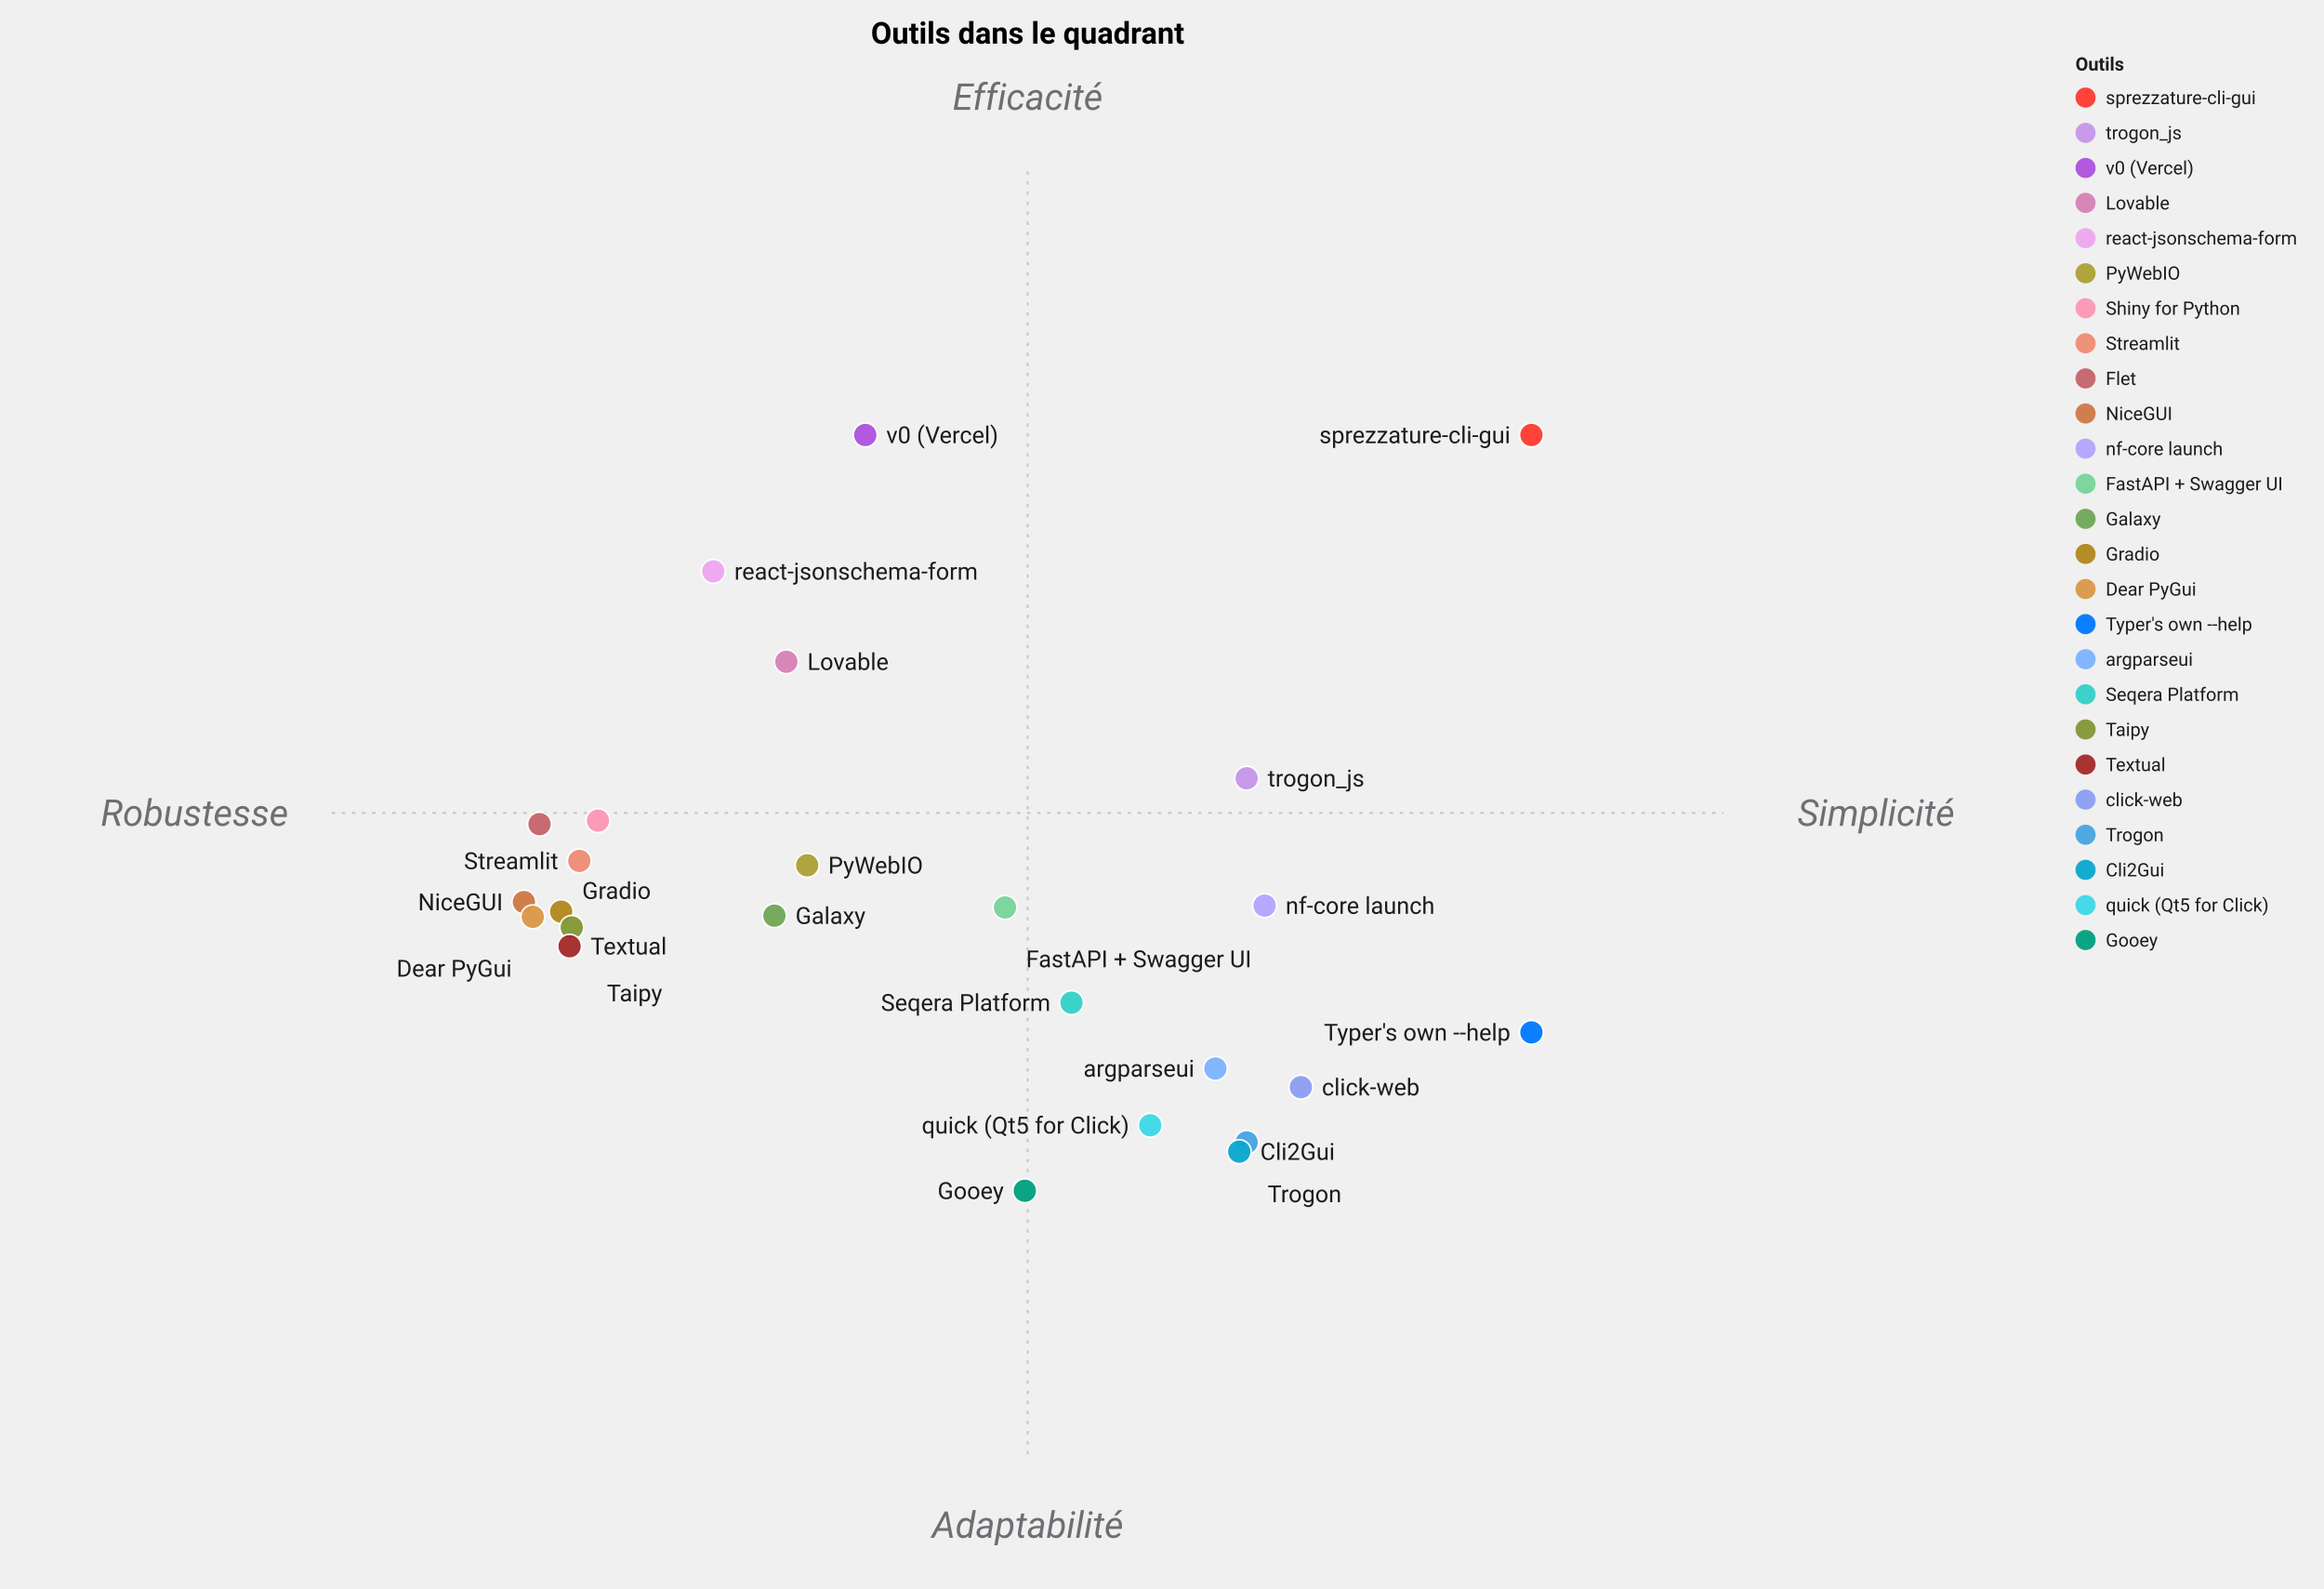
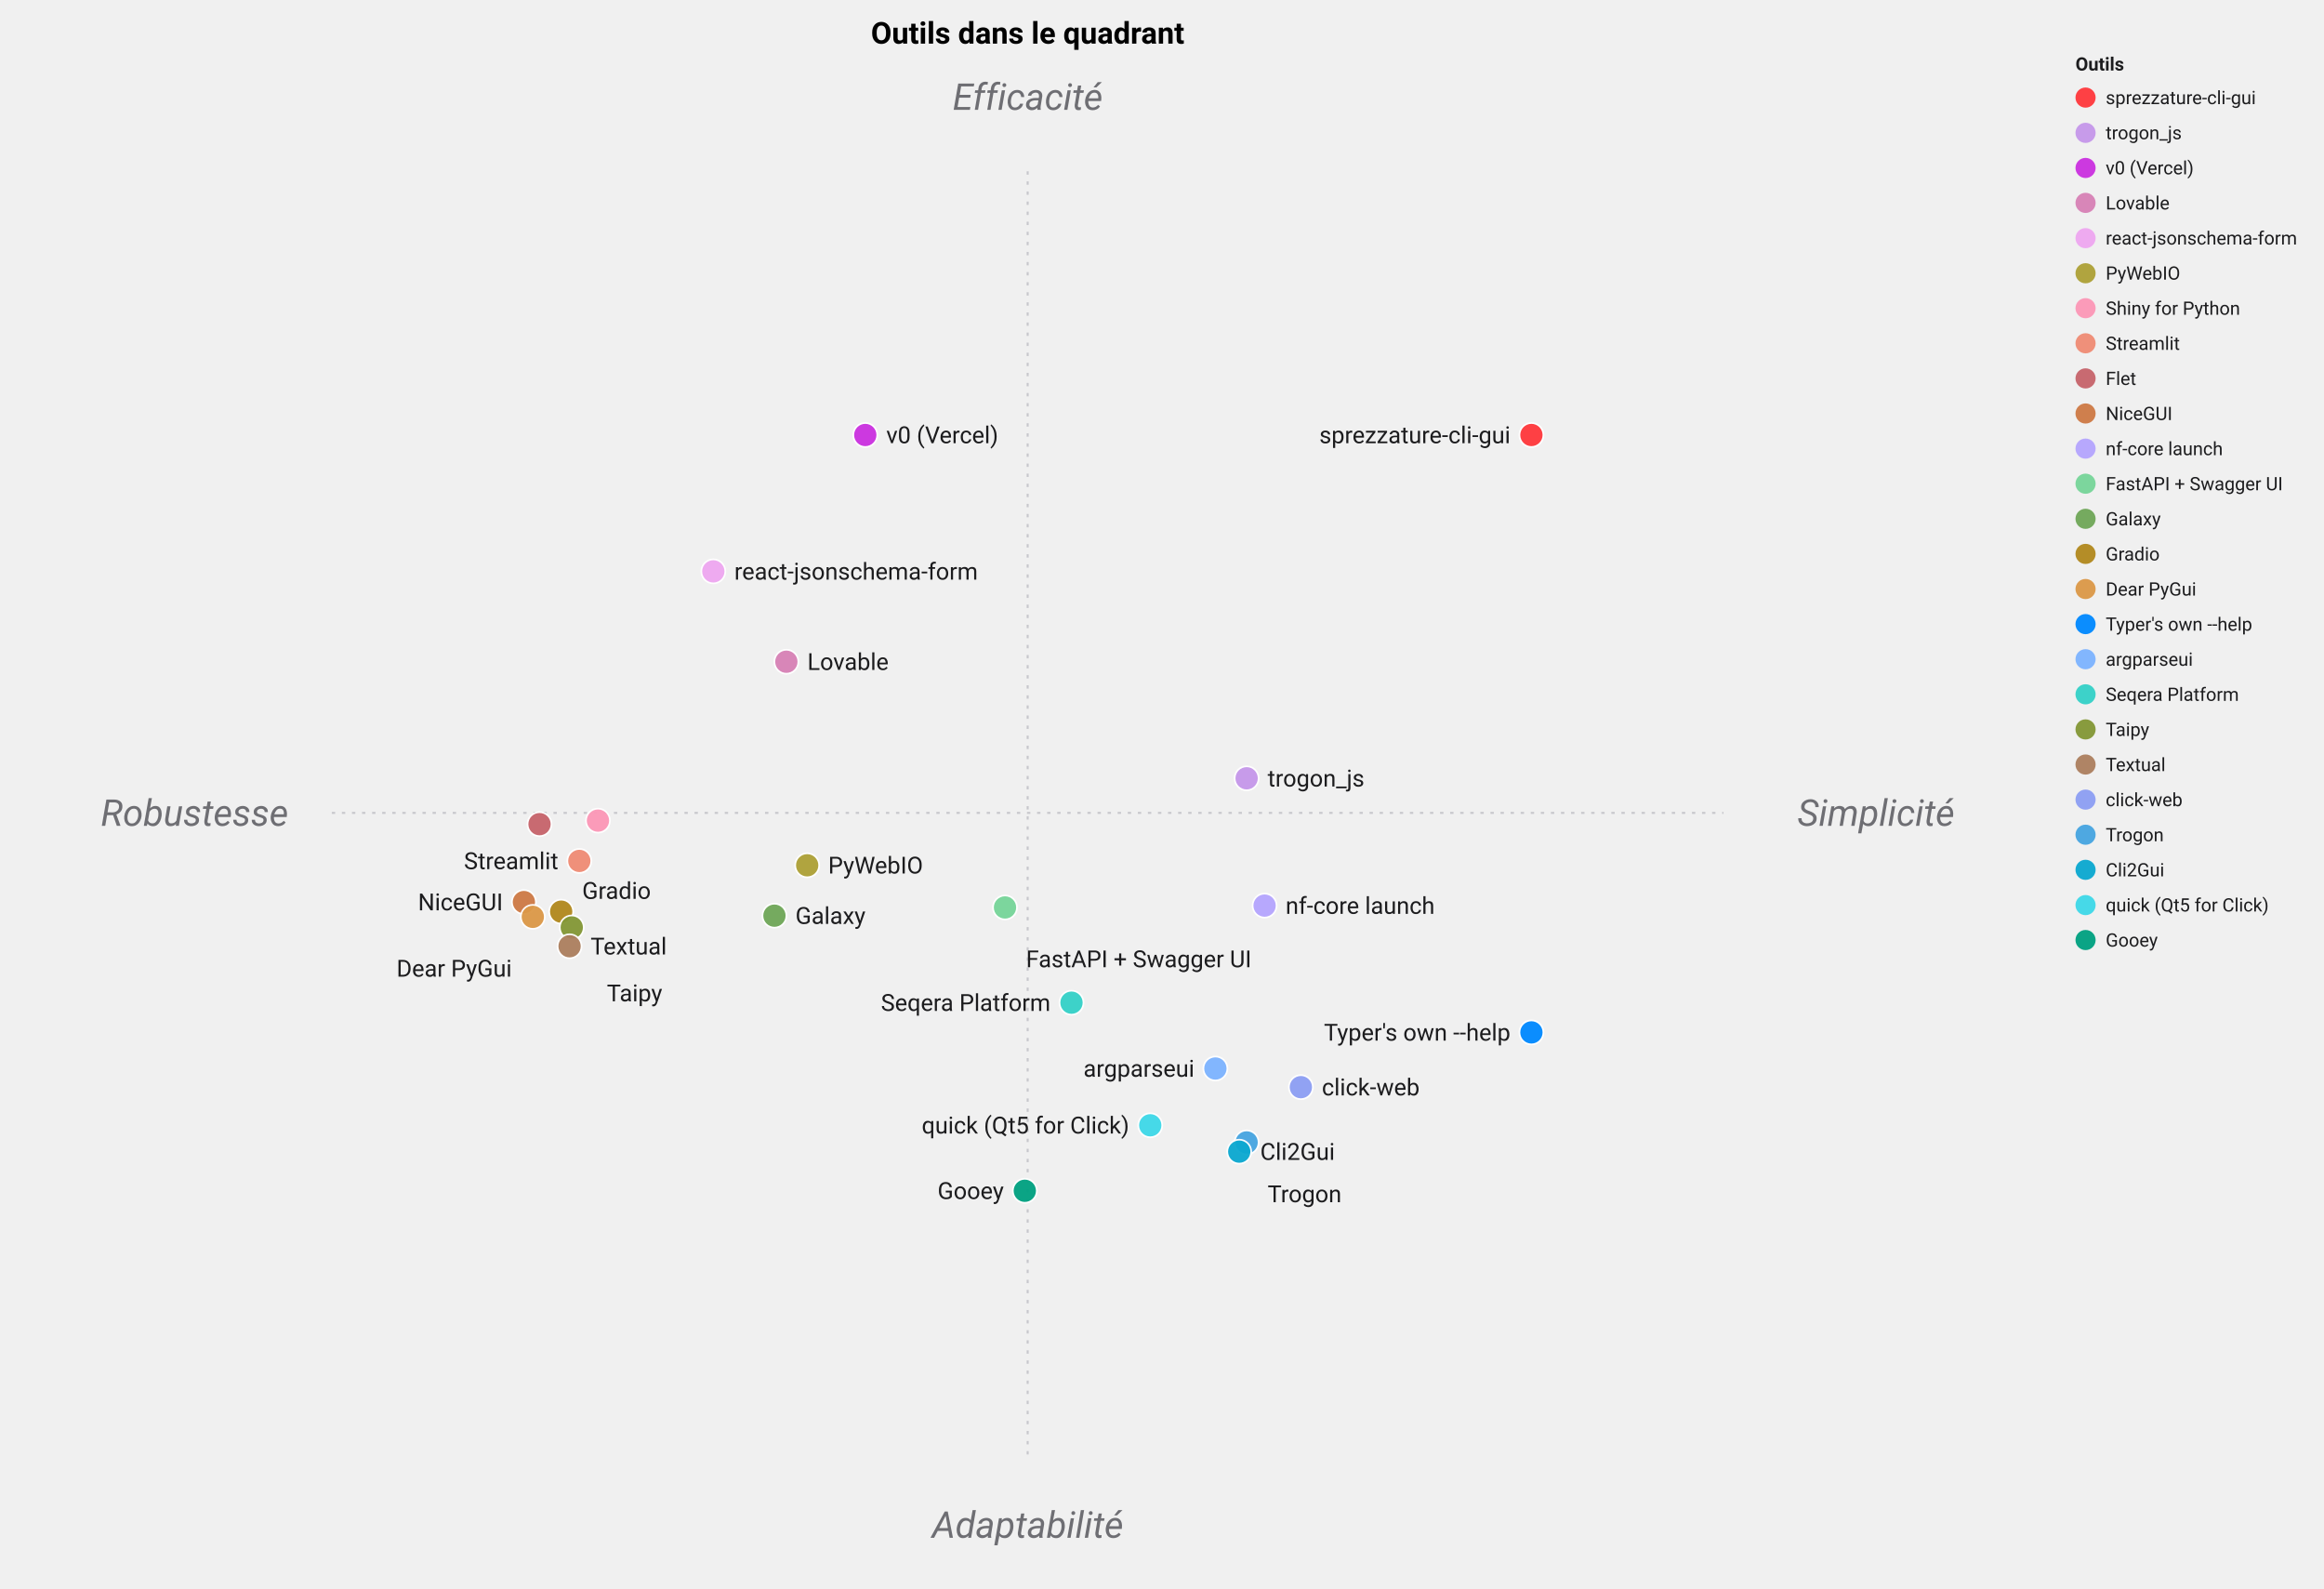
<svg xmlns="http://www.w3.org/2000/svg" width="1384" height="946" viewBox="0 0 1384 946" role="img" aria-labelledby="sp-title sp-desc" font-family="Roboto, -apple-system, Helvetica, Arial, sans-serif">
  <style>.sp-dot{cursor:pointer}.sp-dot:hover circle,.sp-dot:focus circle{stroke-width:2.4}.sp-dot:hover,.sp-dot:focus{filter:brightness(1.08);outline:none}</style>
  <line x1="197.6" y1="484.0" x2="1026.4" y2="484.0" stroke="#C7C7CC" stroke-width="1.2" stroke-dasharray="2,4" />
  <line x1="612.0" y1="866.0" x2="612.0" y2="102.0" stroke="#C7C7CC" stroke-width="1.2" stroke-dasharray="2,4" />
  <text data-pole="right" x="1164.0" y="491.7" font-size="22" font-style="italic" fill="#6E6E73" text-anchor="end">Simplicité</text>
  <text data-pole="left" x="60.0" y="491.7" font-size="22" font-style="italic" fill="#6E6E73" text-anchor="start">Robustesse</text>
  <text data-pole="top" x="612.0" y="65.4" font-size="22" font-style="italic" fill="#6E6E73" text-anchor="middle">Efficacité</text>
  <text data-pole="bottom" x="612.0" y="915.6" font-size="22" font-style="italic" fill="#6E6E73" text-anchor="middle">Adaptabilité</text>
  <g class="sp-dot" tabindex="0" role="img" aria-label="Outils: sprezzature-cli-gui Zéro configuration dans l'outil enveloppé: 5 Sortie statique hébergeable: 5 Aucune dépendance ajoutée à la cible: 5 Analyseurs d'arguments lus automatiquement: 4 Outils en ligne de commande hors Python: 4 Fidélité de la lecture: 4 Exécution de la commande enveloppée: 1 Flux de journal en direct: 1 Maîtrise du rendu: 2 Accessibilité du formulaire produit: 5 Interface garantie conforme à l'outil: 4 Légèreté de l'installation: 5 Gratuit et auto-hébergeable: 5 Maturité et écosystème: 1">
-     <circle cx="912.0" cy="259.0" r="7.14" fill="#FF3B30" stroke="white" stroke-width="1" opacity="0.95" />
+     <circle cx="912.0" cy="259.0" r="7.14" fill="#FF383C" stroke="white" stroke-width="1" opacity="0.95" />
  </g>
  <text x="899.5" y="263.9" font-size="14" fill="#1C1C1E" text-anchor="end">sprezzature-cli-gui</text>
  <g class="sp-dot" tabindex="0" role="img" aria-label="Outils: Gooey Zéro configuration dans l'outil enveloppé: 2 Sortie statique hébergeable: 1 Aucune dépendance ajoutée à la cible: 1 Analyseurs d'arguments lus automatiquement: 2 Outils en ligne de commande hors Python: 1 Fidélité de la lecture: 4 Exécution de la commande enveloppée: 5 Flux de journal en direct: 5 Maîtrise du rendu: 3 Accessibilité du formulaire produit: 2 Interface garantie conforme à l'outil: 5 Légèreté de l'installation: 2 Gratuit et auto-hébergeable: 5 Maturité et écosystème: 5">
    <circle cx="610.3" cy="709.0" r="7.14" fill="#00A180" stroke="white" stroke-width="1" opacity="0.95" />
  </g>
  <text x="597.8" y="713.9" font-size="14" fill="#1C1C1E" text-anchor="end">Gooey</text>
  <g class="sp-dot" tabindex="0" role="img" aria-label="Outils: Trogon Zéro configuration dans l'outil enveloppé: 2 Sortie statique hébergeable: 1 Aucune dépendance ajoutée à la cible: 1 Analyseurs d'arguments lus automatiquement: 3 Outils en ligne de commande hors Python: 1 Fidélité de la lecture: 5 Exécution de la commande enveloppée: 5 Flux de journal en direct: 3 Maîtrise du rendu: 2 Accessibilité du formulaire produit: 2 Interface garantie conforme à l'outil: 5 Légèreté de l'installation: 3 Gratuit et auto-hébergeable: 5 Maturité et écosystème: 4">
    <circle cx="742.4" cy="680.2" r="7.14" fill="#46A5E1" stroke="white" stroke-width="1" opacity="0.95" />
  </g>
  <text x="754.9" y="715.8" font-size="14" fill="#1C1C1E" text-anchor="start">Trogon</text>
  <g class="sp-dot" tabindex="0" role="img" aria-label="Outils: trogon_js Zéro configuration dans l'outil enveloppé: 2 Sortie statique hébergeable: 4 Aucune dépendance ajoutée à la cible: 2 Analyseurs d'arguments lus automatiquement: 2 Outils en ligne de commande hors Python: 1 Fidélité de la lecture: 4 Exécution de la commande enveloppée: 2 Flux de journal en direct: 1 Maîtrise du rendu: 3 Accessibilité du formulaire produit: 2 Interface garantie conforme à l'outil: 3 Légèreté de l'installation: 4 Gratuit et auto-hébergeable: 5 Maturité et écosystème: 1">
    <circle cx="742.4" cy="463.4" r="7.14" fill="#C597EA" stroke="white" stroke-width="1" opacity="0.95" />
  </g>
  <text x="754.9" y="468.3" font-size="14" fill="#1C1C1E" text-anchor="start">trogon_js</text>
  <g class="sp-dot" tabindex="0" role="img" aria-label="Outils: click-web Zéro configuration dans l'outil enveloppé: 3 Sortie statique hébergeable: 2 Aucune dépendance ajoutée à la cible: 2 Analyseurs d'arguments lus automatiquement: 2 Outils en ligne de commande hors Python: 1 Fidélité de la lecture: 3 Exécution de la commande enveloppée: 5 Flux de journal en direct: 5 Maîtrise du rendu: 2 Accessibilité du formulaire produit: 2 Interface garantie conforme à l'outil: 5 Légèreté de l'installation: 4 Gratuit et auto-hébergeable: 5 Maturité et écosystème: 2">
    <circle cx="774.7" cy="647.3" r="7.14" fill="#8D9EF3" stroke="white" stroke-width="1" opacity="0.95" />
  </g>
  <text x="787.2" y="652.2" font-size="14" fill="#1C1C1E" text-anchor="start">click-web</text>
  <g class="sp-dot" tabindex="0" role="img" aria-label="Outils: Cli2Gui Zéro configuration dans l'outil enveloppé: 2 Sortie statique hébergeable: 1 Aucune dépendance ajoutée à la cible: 1 Analyseurs d'arguments lus automatiquement: 5 Outils en ligne de commande hors Python: 1 Fidélité de la lecture: 3 Exécution de la commande enveloppée: 5 Flux de journal en direct: 4 Maîtrise du rendu: 3 Accessibilité du formulaire produit: 2 Interface garantie conforme à l'outil: 5 Légèreté de l'installation: 3 Gratuit et auto-hébergeable: 5 Maturité et écosystème: 3">
    <circle cx="738.0" cy="685.7" r="7.14" fill="#0BA8D0" stroke="white" stroke-width="1" opacity="0.95" />
  </g>
  <text x="750.5" y="690.6" font-size="14" fill="#1C1C1E" text-anchor="start">Cli2Gui</text>
  <g class="sp-dot" tabindex="0" role="img" aria-label="Outils: quick (Qt5 for Click) Zéro configuration dans l'outil enveloppé: 2 Sortie statique hébergeable: 1 Aucune dépendance ajoutée à la cible: 1 Analyseurs d'arguments lus automatiquement: 2 Outils en ligne de commande hors Python: 1 Fidélité de la lecture: 4 Exécution de la commande enveloppée: 5 Flux de journal en direct: 3 Maîtrise du rendu: 3 Accessibilité du formulaire produit: 2 Interface garantie conforme à l'outil: 5 Légèreté de l'installation: 2 Gratuit et auto-hébergeable: 5 Maturité et écosystème: 1">
    <circle cx="685.0" cy="670.0" r="7.14" fill="#3ED8E8" stroke="white" stroke-width="1" opacity="0.95" />
  </g>
  <text x="672.5" y="674.9" font-size="14" fill="#1C1C1E" text-anchor="end">quick (Qt5 for Click)</text>
  <g class="sp-dot" tabindex="0" role="img" aria-label="Outils: argparseui Zéro configuration dans l'outil enveloppé: 3 Sortie statique hébergeable: 1 Aucune dépendance ajoutée à la cible: 1 Analyseurs d'arguments lus automatiquement: 2 Outils en ligne de commande hors Python: 1 Fidélité de la lecture: 3 Exécution de la commande enveloppée: 4 Flux de journal en direct: 2 Maîtrise du rendu: 2 Accessibilité du formulaire produit: 2 Interface garantie conforme à l'outil: 5 Légèreté de l'installation: 2 Gratuit et auto-hébergeable: 5 Maturité et écosystème: 1">
    <circle cx="723.8" cy="636.2" r="7.14" fill="#7DB3FF" stroke="white" stroke-width="1" opacity="0.95" />
  </g>
  <text x="711.3" y="641.1" font-size="14" fill="#1C1C1E" text-anchor="end">argparseui</text>
  <g class="sp-dot" tabindex="0" role="img" aria-label="Outils: Streamlit Zéro configuration dans l'outil enveloppé: 1 Sortie statique hébergeable: 1 Aucune dépendance ajoutée à la cible: 1 Analyseurs d'arguments lus automatiquement: 1 Outils en ligne de commande hors Python: 3 Fidélité de la lecture: 1 Exécution de la commande enveloppée: 3 Flux de journal en direct: 2 Maîtrise du rendu: 3 Accessibilité du formulaire produit: 3 Interface garantie conforme à l'outil: 1 Légèreté de l'installation: 2 Gratuit et auto-hébergeable: 4 Maturité et écosystème: 5">
    <circle cx="345.0" cy="512.6" r="7.14" fill="#EF8C75" stroke="white" stroke-width="1" opacity="0.95" />
  </g>
  <text x="332.5" y="517.5" font-size="14" fill="#1C1C1E" text-anchor="end">Streamlit</text>
  <g class="sp-dot" tabindex="0" role="img" aria-label="Outils: Gradio Zéro configuration dans l'outil enveloppé: 1 Sortie statique hébergeable: 1 Aucune dépendance ajoutée à la cible: 1 Analyseurs d'arguments lus automatiquement: 1 Outils en ligne de commande hors Python: 3 Fidélité de la lecture: 1 Exécution de la commande enveloppée: 3 Flux de journal en direct: 4 Maîtrise du rendu: 3 Accessibilité du formulaire produit: 3 Interface garantie conforme à l'outil: 1 Légèreté de l'installation: 2 Gratuit et auto-hébergeable: 4 Maturité et écosystème: 5">
    <circle cx="334.2" cy="542.8" r="7.14" fill="#B1881D" stroke="white" stroke-width="1" opacity="0.95" />
  </g>
  <text x="346.7" y="535.2" font-size="14" fill="#1C1C1E" text-anchor="start">Gradio</text>
  <g class="sp-dot" tabindex="0" role="img" aria-label="Outils: NiceGUI Zéro configuration dans l'outil enveloppé: 1 Sortie statique hébergeable: 1 Aucune dépendance ajoutée à la cible: 1 Analyseurs d'arguments lus automatiquement: 1 Outils en ligne de commande hors Python: 3 Fidélité de la lecture: 1 Exécution de la commande enveloppée: 3 Flux de journal en direct: 5 Maîtrise du rendu: 5 Accessibilité du formulaire produit: 3 Interface garantie conforme à l'outil: 1 Légèreté de l'installation: 3 Gratuit et auto-hébergeable: 5 Maturité et écosystème: 4">
    <circle cx="312.0" cy="537.1" r="7.14" fill="#CE7A45" stroke="white" stroke-width="1" opacity="0.95" />
  </g>
  <text x="299.5" y="542.0" font-size="14" fill="#1C1C1E" text-anchor="end">NiceGUI</text>
  <g class="sp-dot" tabindex="0" role="img" aria-label="Outils: Shiny for Python Zéro configuration dans l'outil enveloppé: 1 Sortie statique hébergeable: 1 Aucune dépendance ajoutée à la cible: 1 Analyseurs d'arguments lus automatiquement: 1 Outils en ligne de commande hors Python: 3 Fidélité de la lecture: 1 Exécution de la commande enveloppée: 3 Flux de journal en direct: 3 Maîtrise du rendu: 4 Accessibilité du formulaire produit: 4 Interface garantie conforme à l'outil: 1 Légèreté de l'installation: 3 Gratuit et auto-hébergeable: 5 Maturité et écosystème: 4">
    <circle cx="356.1" cy="488.6" r="7.14" fill="#FC97B7" stroke="white" stroke-width="1" opacity="0.95" />
  </g>
  <g class="sp-dot" tabindex="0" role="img" aria-label="Outils: Taipy Zéro configuration dans l'outil enveloppé: 1 Sortie statique hébergeable: 1 Aucune dépendance ajoutée à la cible: 1 Analyseurs d'arguments lus automatiquement: 1 Outils en ligne de commande hors Python: 3 Fidélité de la lecture: 1 Exécution de la commande enveloppée: 3 Flux de journal en direct: 3 Maîtrise du rendu: 4 Accessibilité du formulaire produit: 2 Interface garantie conforme à l'outil: 1 Légèreté de l'installation: 2 Gratuit et auto-hébergeable: 5 Maturité et écosystème: 3">
    <circle cx="340.5" cy="552.2" r="7.14" fill="#839735" stroke="white" stroke-width="1" opacity="0.95" />
  </g>
  <text x="361.4" y="596.2" font-size="14" fill="#1C1C1E" text-anchor="start">Taipy</text>
  <g class="sp-dot" tabindex="0" role="img" aria-label="Outils: PyWebIO Zéro configuration dans l'outil enveloppé: 2 Sortie statique hébergeable: 1 Aucune dépendance ajoutée à la cible: 1 Analyseurs d'arguments lus automatiquement: 1 Outils en ligne de commande hors Python: 3 Fidélité de la lecture: 1 Exécution de la commande enveloppée: 3 Flux de journal en direct: 3 Maîtrise du rendu: 2 Accessibilité du formulaire produit: 3 Interface garantie conforme à l'outil: 1 Légèreté de l'installation: 4 Gratuit et auto-hébergeable: 5 Maturité et écosystème: 3">
    <circle cx="480.7" cy="515.2" r="7.14" fill="#ADA137" stroke="white" stroke-width="1" opacity="0.95" />
  </g>
  <text x="493.2" y="520.1" font-size="14" fill="#1C1C1E" text-anchor="start">PyWebIO</text>
  <g class="sp-dot" tabindex="0" role="img" aria-label="Outils: Flet Zéro configuration dans l'outil enveloppé: 1 Sortie statique hébergeable: 1 Aucune dépendance ajoutée à la cible: 1 Analyseurs d'arguments lus automatiquement: 1 Outils en ligne de commande hors Python: 3 Fidélité de la lecture: 1 Exécution de la commande enveloppée: 3 Flux de journal en direct: 2 Maîtrise du rendu: 5 Accessibilité du formulaire produit: 3 Interface garantie conforme à l'outil: 1 Légèreté de l'installation: 2 Gratuit et auto-hébergeable: 4 Maturité et écosystème: 3">
    <circle cx="321.3" cy="490.7" r="7.14" fill="#C6646B" stroke="white" stroke-width="1" opacity="0.95" />
  </g>
  <g class="sp-dot" tabindex="0" role="img" aria-label="Outils: Dear PyGui Zéro configuration dans l'outil enveloppé: 1 Sortie statique hébergeable: 1 Aucune dépendance ajoutée à la cible: 1 Analyseurs d'arguments lus automatiquement: 1 Outils en ligne de commande hors Python: 3 Fidélité de la lecture: 1 Exécution de la commande enveloppée: 3 Flux de journal en direct: 2 Maîtrise du rendu: 5 Accessibilité du formulaire produit: 1 Interface garantie conforme à l'outil: 1 Légèreté de l'installation: 3 Gratuit et auto-hébergeable: 5 Maturité et écosystème: 4">
    <circle cx="317.3" cy="545.9" r="7.14" fill="#DB9847" stroke="white" stroke-width="1" opacity="0.95" />
  </g>
  <text x="304.8" y="581.5" font-size="14" fill="#1C1C1E" text-anchor="end">Dear PyGui</text>
  <g class="sp-dot" tabindex="0" role="img" aria-label="Outils: Textual Zéro configuration dans l'outil enveloppé: 1 Sortie statique hébergeable: 1 Aucune dépendance ajoutée à la cible: 1 Analyseurs d'arguments lus automatiquement: 1 Outils en ligne de commande hors Python: 3 Fidélité de la lecture: 1 Exécution de la commande enveloppée: 3 Flux de journal en direct: 5 Maîtrise du rendu: 4 Accessibilité du formulaire produit: 2 Interface garantie conforme à l'outil: 1 Légèreté de l'installation: 4 Gratuit et auto-hébergeable: 5 Maturité et écosystème: 5">
-     <circle cx="339.2" cy="563.4" r="7.14" fill="#A52A2A" stroke="white" stroke-width="1" opacity="0.95" />
+     <circle cx="339.2" cy="563.4" r="7.14" fill="#AC7F5E" stroke="white" stroke-width="1" opacity="0.95" />
  </g>
  <text x="351.7" y="568.3" font-size="14" fill="#1C1C1E" text-anchor="start">Textual</text>
  <g class="sp-dot" tabindex="0" role="img" aria-label="Outils: react-jsonschema-form Zéro configuration dans l'outil enveloppé: 1 Sortie statique hébergeable: 4 Aucune dépendance ajoutée à la cible: 3 Analyseurs d'arguments lus automatiquement: 1 Outils en ligne de commande hors Python: 3 Fidélité de la lecture: 3 Exécution de la commande enveloppée: 1 Flux de journal en direct: 1 Maîtrise du rendu: 5 Accessibilité du formulaire produit: 4 Interface garantie conforme à l'outil: 1 Légèreté de l'installation: 2 Gratuit et auto-hébergeable: 5 Maturité et écosystème: 5">
    <circle cx="424.8" cy="340.2" r="7.14" fill="#EEA7F0" stroke="white" stroke-width="1" opacity="0.95" />
  </g>
  <text x="437.3" y="345.1" font-size="14" fill="#1C1C1E" text-anchor="start">react-jsonschema-form</text>
  <g class="sp-dot" tabindex="0" role="img" aria-label="Outils: Galaxy Zéro configuration dans l'outil enveloppé: 1 Sortie statique hébergeable: 1 Aucune dépendance ajoutée à la cible: 4 Analyseurs d'arguments lus automatiquement: 1 Outils en ligne de commande hors Python: 5 Fidélité de la lecture: 5 Exécution de la commande enveloppée: 5 Flux de journal en direct: 4 Maîtrise du rendu: 3 Accessibilité du formulaire produit: 3 Interface garantie conforme à l'outil: 2 Légèreté de l'installation: 1 Gratuit et auto-hébergeable: 4 Maturité et écosystème: 5">
    <circle cx="461.2" cy="545.2" r="7.14" fill="#6FA758" stroke="white" stroke-width="1" opacity="0.95" />
  </g>
  <text x="473.7" y="550.1" font-size="14" fill="#1C1C1E" text-anchor="start">Galaxy</text>
  <g class="sp-dot" tabindex="0" role="img" aria-label="Outils: nf-core launch Zéro configuration dans l'outil enveloppé: 3 Sortie statique hébergeable: 2 Aucune dépendance ajoutée à la cible: 4 Analyseurs d'arguments lus automatiquement: 2 Outils en ligne de commande hors Python: 2 Fidélité de la lecture: 4 Exécution de la commande enveloppée: 5 Flux de journal en direct: 3 Maîtrise du rendu: 2 Accessibilité du formulaire produit: 3 Interface garantie conforme à l'outil: 4 Légèreté de l'installation: 3 Gratuit et auto-hébergeable: 3 Maturité et écosystème: 4">
    <circle cx="753.1" cy="539.2" r="7.14" fill="#B5A5FE" stroke="white" stroke-width="1" opacity="0.95" />
  </g>
  <text x="765.6" y="544.1" font-size="14" fill="#1C1C1E" text-anchor="start">nf-core launch</text>
  <g class="sp-dot" tabindex="0" role="img" aria-label="Outils: Seqera Platform Zéro configuration dans l'outil enveloppé: 3 Sortie statique hébergeable: 1 Aucune dépendance ajoutée à la cible: 4 Analyseurs d'arguments lus automatiquement: 2 Outils en ligne de commande hors Python: 2 Fidélité de la lecture: 4 Exécution de la commande enveloppée: 5 Flux de journal en direct: 5 Maîtrise du rendu: 3 Accessibilité du formulaire produit: 3 Interface garantie conforme à l'outil: 4 Légèreté de l'installation: 1 Gratuit et auto-hébergeable: 2 Maturité et écosystème: 5">
    <circle cx="638.1" cy="597.0" r="7.14" fill="#34D1C7" stroke="white" stroke-width="1" opacity="0.95" />
  </g>
  <text x="625.6" y="601.9" font-size="14" fill="#1C1C1E" text-anchor="end">Seqera Platform</text>
  <g class="sp-dot" tabindex="0" role="img" aria-label="Outils: v0 (Vercel) Zéro configuration dans l'outil enveloppé: 2 Sortie statique hébergeable: 5 Aucune dépendance ajoutée à la cible: 4 Analyseurs d'arguments lus automatiquement: 1 Outils en ligne de commande hors Python: 3 Fidélité de la lecture: 2 Exécution de la commande enveloppée: 1 Flux de journal en direct: 1 Maîtrise du rendu: 5 Accessibilité du formulaire produit: 3 Interface garantie conforme à l'outil: 1 Légèreté de l'installation: 4 Gratuit et auto-hébergeable: 1 Maturité et écosystème: 4">
-     <circle cx="515.3" cy="259.0" r="7.14" fill="#AF52DE" stroke="white" stroke-width="1" opacity="0.95" />
+     <circle cx="515.3" cy="259.0" r="7.14" fill="#CB30E0" stroke="white" stroke-width="1" opacity="0.95" />
  </g>
  <text x="527.8" y="263.9" font-size="14" fill="#1C1C1E" text-anchor="start">v0 (Vercel)</text>
  <g class="sp-dot" tabindex="0" role="img" aria-label="Outils: Lovable Zéro configuration dans l'outil enveloppé: 2 Sortie statique hébergeable: 2 Aucune dépendance ajoutée à la cible: 4 Analyseurs d'arguments lus automatiquement: 1 Outils en ligne de commande hors Python: 3 Fidélité de la lecture: 2 Exécution de la commande enveloppée: 3 Flux de journal en direct: 3 Maîtrise du rendu: 5 Accessibilité du formulaire produit: 3 Interface garantie conforme à l'outil: 1 Légèreté de l'installation: 4 Gratuit et auto-hébergeable: 1 Maturité et écosystème: 4">
    <circle cx="468.3" cy="394.0" r="7.14" fill="#D781B6" stroke="white" stroke-width="1" opacity="0.95" />
  </g>
  <text x="480.8" y="398.9" font-size="14" fill="#1C1C1E" text-anchor="start">Lovable</text>
  <g class="sp-dot" tabindex="0" role="img" aria-label="Outils: FastAPI + Swagger UI Zéro configuration dans l'outil enveloppé: 1 Sortie statique hébergeable: 2 Aucune dépendance ajoutée à la cible: 1 Analyseurs d'arguments lus automatiquement: 1 Outils en ligne de commande hors Python: 2 Fidélité de la lecture: 4 Exécution de la commande enveloppée: 3 Flux de journal en direct: 1 Maîtrise du rendu: 2 Accessibilité du formulaire produit: 3 Interface garantie conforme à l'outil: 5 Légèreté de l'installation: 3 Gratuit et auto-hébergeable: 5 Maturité et écosystème: 5">
    <circle cx="598.5" cy="540.3" r="7.14" fill="#77D599" stroke="white" stroke-width="1" opacity="0.95" />
  </g>
  <text x="611.0" y="575.9" font-size="14" fill="#1C1C1E" text-anchor="start">FastAPI + Swagger UI</text>
  <g class="sp-dot" tabindex="0" role="img" aria-label="Outils: Typer's own --help Zéro configuration dans l'outil enveloppé: 5 Sortie statique hébergeable: 1 Aucune dépendance ajoutée à la cible: 5 Analyseurs d'arguments lus automatiquement: 1 Outils en ligne de commande hors Python: 1 Fidélité de la lecture: 5 Exécution de la commande enveloppée: 5 Flux de journal en direct: 4 Maîtrise du rendu: 1 Accessibilité du formulaire produit: 2 Interface garantie conforme à l'outil: 5 Légèreté de l'installation: 5 Gratuit et auto-hébergeable: 5 Maturité et écosystème: 5">
-     <circle cx="912.0" cy="614.7" r="7.14" fill="#007AFF" stroke="white" stroke-width="1" opacity="0.95" />
+     <circle cx="912.0" cy="614.7" r="7.14" fill="#0088FF" stroke="white" stroke-width="1" opacity="0.95" />
  </g>
  <text x="899.5" y="619.6" font-size="14" fill="#1C1C1E" text-anchor="end">Typer's own --help</text>
  <text x="1236.0" y="42.0" font-size="11" font-weight="700" fill="#1C1C1E">Outils</text>
-   <circle cx="1242.0" cy="58.1" r="6" fill="#FF3B30" opacity="0.95" />
+   <circle cx="1242.0" cy="58.1" r="6" fill="#FF383C" opacity="0.95" />
  <text x="1254.0" y="62.0" font-size="11" fill="#1C1C1E">sprezzature-cli-gui</text>
  <circle cx="1242.0" cy="79.1" r="6" fill="#C597EA" opacity="0.95" />
  <text x="1254.0" y="82.9" font-size="11" fill="#1C1C1E">trogon_js</text>
-   <circle cx="1242.0" cy="100.0" r="6" fill="#AF52DE" opacity="0.95" />
+   <circle cx="1242.0" cy="100.0" r="6" fill="#CB30E0" opacity="0.95" />
  <text x="1254.0" y="103.8" font-size="11" fill="#1C1C1E">v0 (Vercel)</text>
  <circle cx="1242.0" cy="120.8" r="6" fill="#D781B6" opacity="0.95" />
  <text x="1254.0" y="124.7" font-size="11" fill="#1C1C1E">Lovable</text>
  <circle cx="1242.0" cy="141.8" r="6" fill="#EEA7F0" opacity="0.95" />
  <text x="1254.0" y="145.6" font-size="11" fill="#1C1C1E">react-jsonschema-form</text>
  <circle cx="1242.0" cy="162.7" r="6" fill="#ADA137" opacity="0.95" />
  <text x="1254.0" y="166.5" font-size="11" fill="#1C1C1E">PyWebIO</text>
  <circle cx="1242.0" cy="183.5" r="6" fill="#FC97B7" opacity="0.95" />
  <text x="1254.0" y="187.4" font-size="11" fill="#1C1C1E">Shiny for Python</text>
  <circle cx="1242.0" cy="204.4" r="6" fill="#EF8C75" opacity="0.95" />
  <text x="1254.0" y="208.3" font-size="11" fill="#1C1C1E">Streamlit</text>
  <circle cx="1242.0" cy="225.3" r="6" fill="#C6646B" opacity="0.95" />
  <text x="1254.0" y="229.2" font-size="11" fill="#1C1C1E">Flet</text>
  <circle cx="1242.0" cy="246.2" r="6" fill="#CE7A45" opacity="0.95" />
  <text x="1254.0" y="250.1" font-size="11" fill="#1C1C1E">NiceGUI</text>
  <circle cx="1242.0" cy="267.1" r="6" fill="#B5A5FE" opacity="0.95" />
  <text x="1254.0" y="271.0" font-size="11" fill="#1C1C1E">nf-core launch</text>
  <circle cx="1242.0" cy="288.0" r="6" fill="#77D599" opacity="0.95" />
  <text x="1254.0" y="291.9" font-size="11" fill="#1C1C1E">FastAPI + Swagger UI</text>
  <circle cx="1242.0" cy="308.9" r="6" fill="#6FA758" opacity="0.95" />
  <text x="1254.0" y="312.8" font-size="11" fill="#1C1C1E">Galaxy</text>
  <circle cx="1242.0" cy="329.8" r="6" fill="#B1881D" opacity="0.95" />
  <text x="1254.0" y="333.7" font-size="11" fill="#1C1C1E">Gradio</text>
  <circle cx="1242.0" cy="350.7" r="6" fill="#DB9847" opacity="0.95" />
  <text x="1254.0" y="354.6" font-size="11" fill="#1C1C1E">Dear PyGui</text>
-   <circle cx="1242.0" cy="371.6" r="6" fill="#007AFF" opacity="0.95" />
+   <circle cx="1242.0" cy="371.6" r="6" fill="#0088FF" opacity="0.95" />
  <text x="1254.0" y="375.5" font-size="11" fill="#1C1C1E">Typer's own --help</text>
  <circle cx="1242.0" cy="392.5" r="6" fill="#7DB3FF" opacity="0.95" />
  <text x="1254.0" y="396.4" font-size="11" fill="#1C1C1E">argparseui</text>
  <circle cx="1242.0" cy="413.4" r="6" fill="#34D1C7" opacity="0.95" />
  <text x="1254.0" y="417.3" font-size="11" fill="#1C1C1E">Seqera Platform</text>
  <circle cx="1242.0" cy="434.3" r="6" fill="#839735" opacity="0.95" />
  <text x="1254.0" y="438.2" font-size="11" fill="#1C1C1E">Taipy</text>
-   <circle cx="1242.0" cy="455.2" r="6" fill="#A52A2A" opacity="0.95" />
+   <circle cx="1242.0" cy="455.2" r="6" fill="#AC7F5E" opacity="0.95" />
  <text x="1254.0" y="459.1" font-size="11" fill="#1C1C1E">Textual</text>
  <circle cx="1242.0" cy="476.1" r="6" fill="#8D9EF3" opacity="0.95" />
  <text x="1254.0" y="480.0" font-size="11" fill="#1C1C1E">click-web</text>
  <circle cx="1242.0" cy="497.0" r="6" fill="#46A5E1" opacity="0.95" />
  <text x="1254.0" y="500.9" font-size="11" fill="#1C1C1E">Trogon</text>
  <circle cx="1242.0" cy="517.9" r="6" fill="#0BA8D0" opacity="0.95" />
  <text x="1254.0" y="521.8" font-size="11" fill="#1C1C1E">Cli2Gui</text>
  <circle cx="1242.0" cy="538.9" r="6" fill="#3ED8E8" opacity="0.95" />
  <text x="1254.0" y="542.7" font-size="11" fill="#1C1C1E">quick (Qt5 for Click)</text>
  <circle cx="1242.0" cy="559.7" r="6" fill="#00A180" opacity="0.95" />
  <text x="1254.0" y="563.6" font-size="11" fill="#1C1C1E">Gooey</text>
  <text x="612.0" y="26" font-size="18" font-weight="bold" fill="#000" text-anchor="middle">Outils dans le quadrant</text>
</svg>
